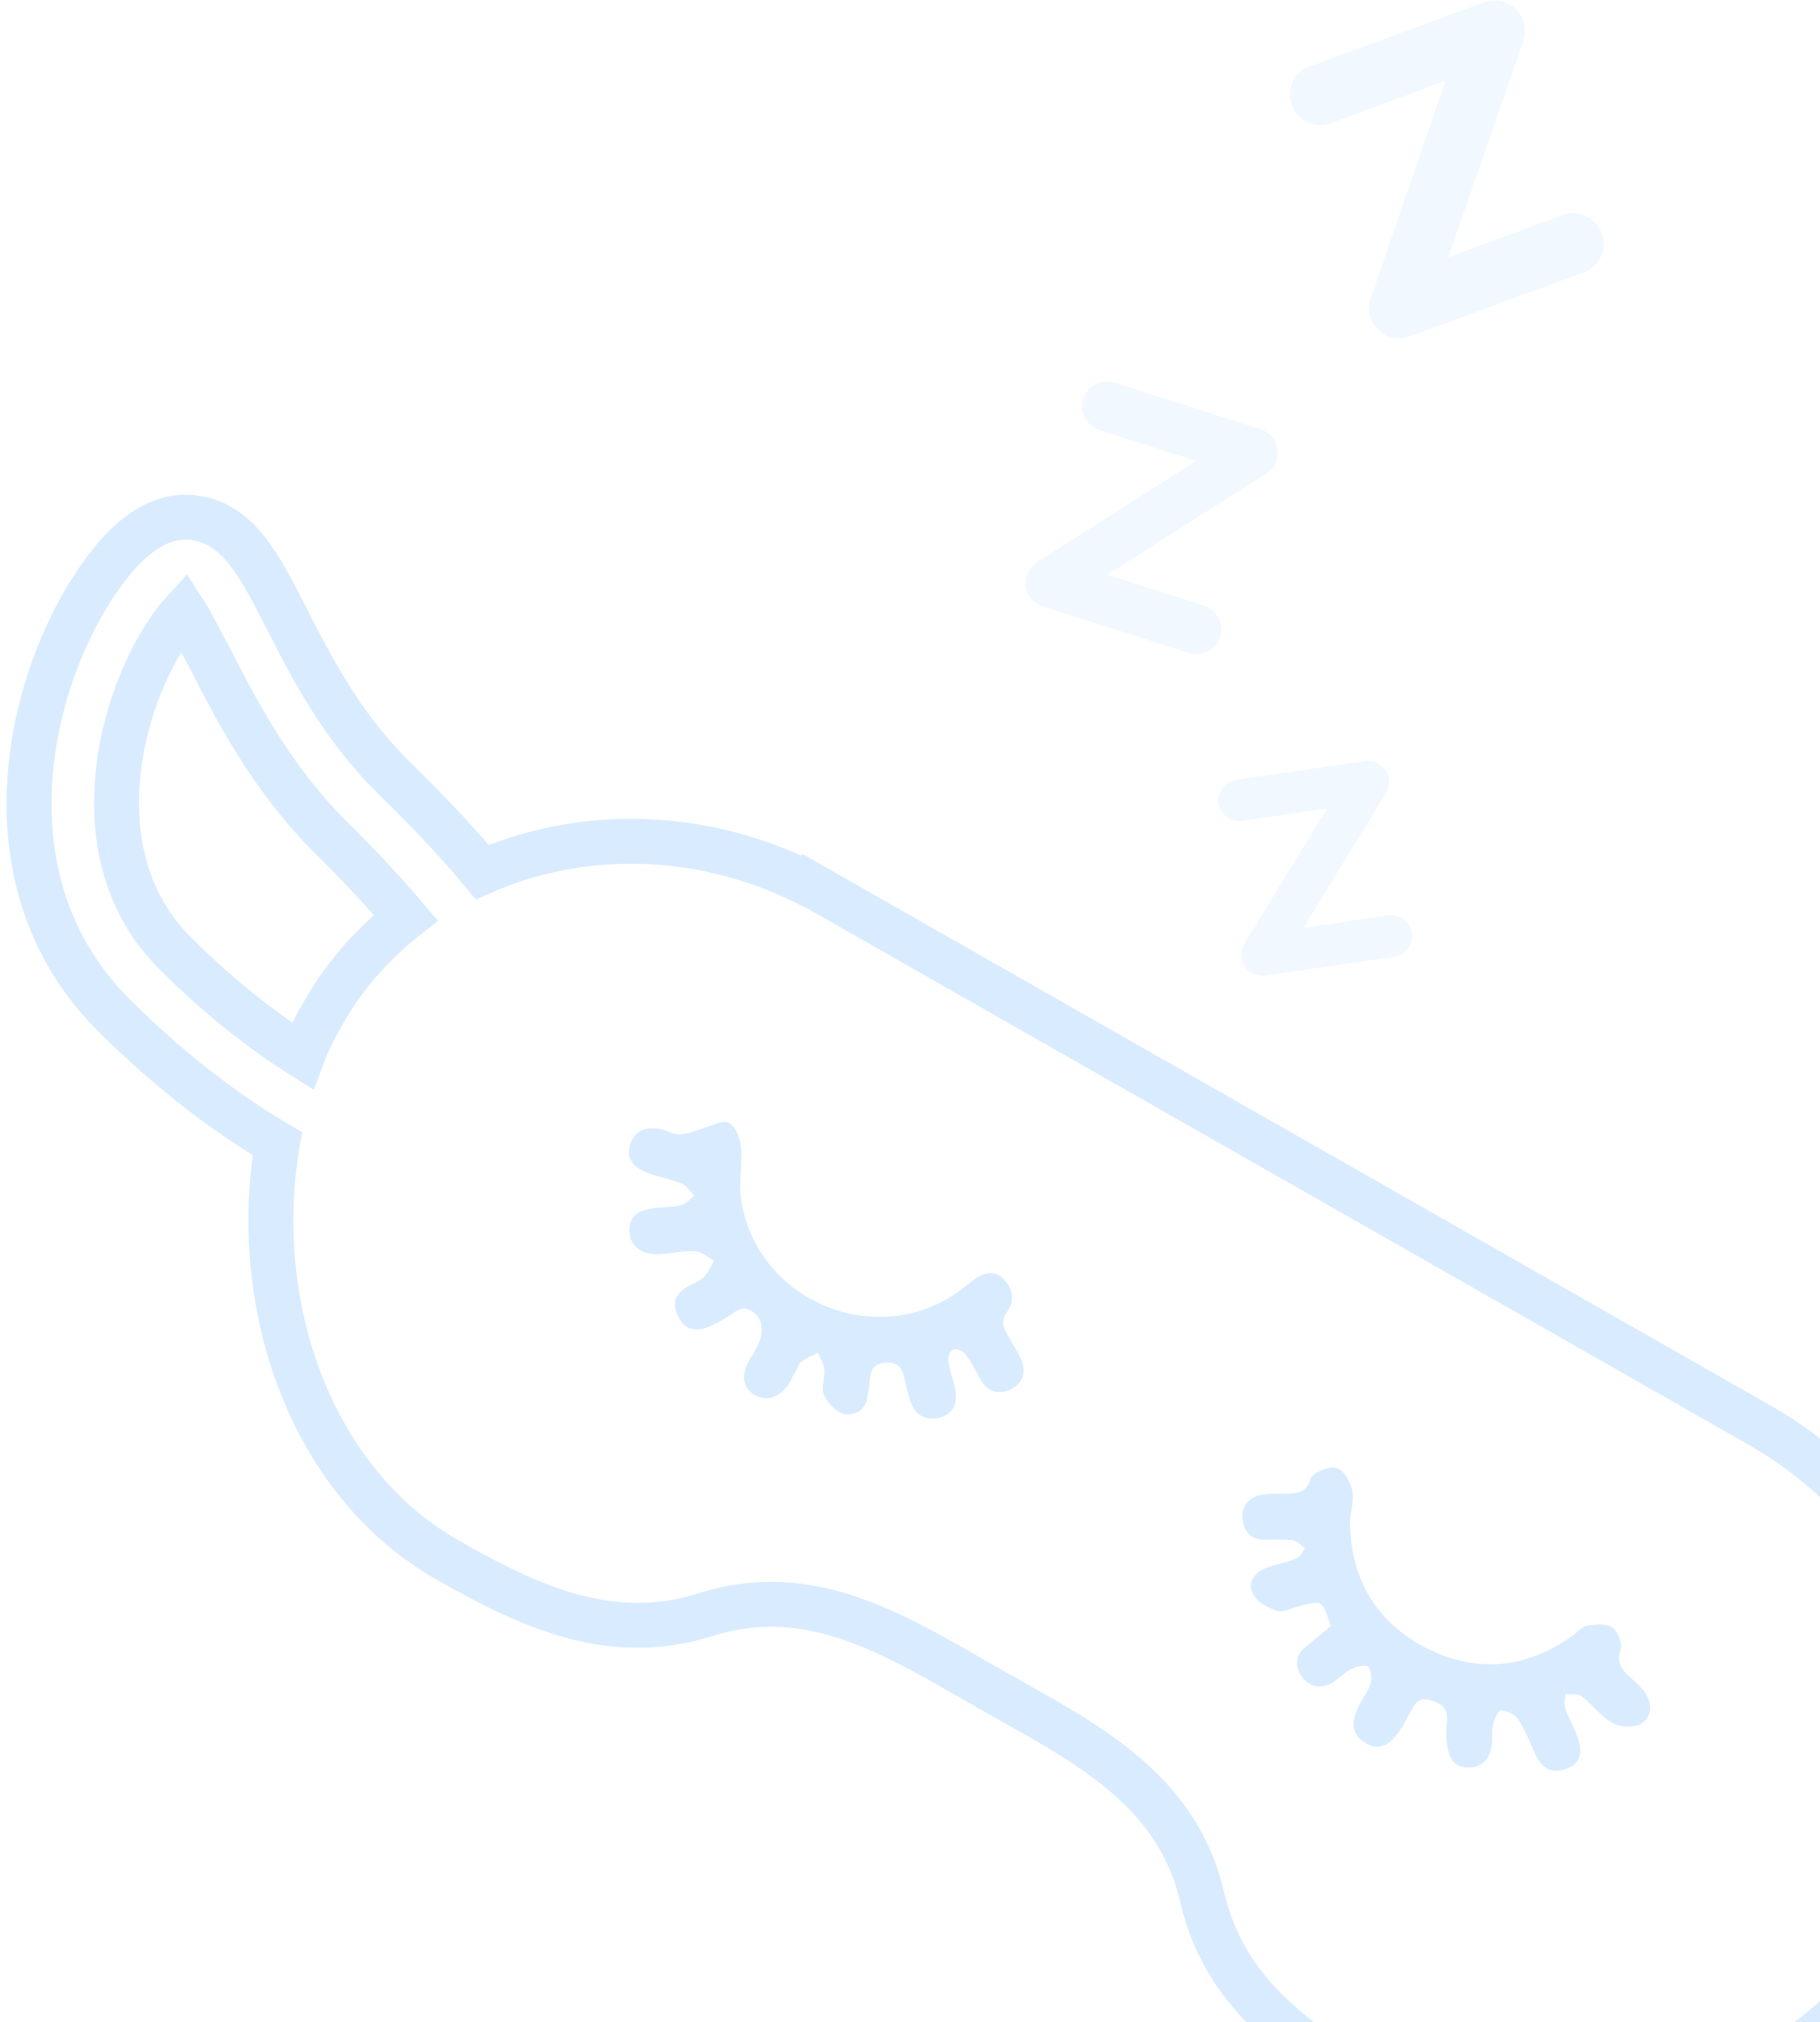
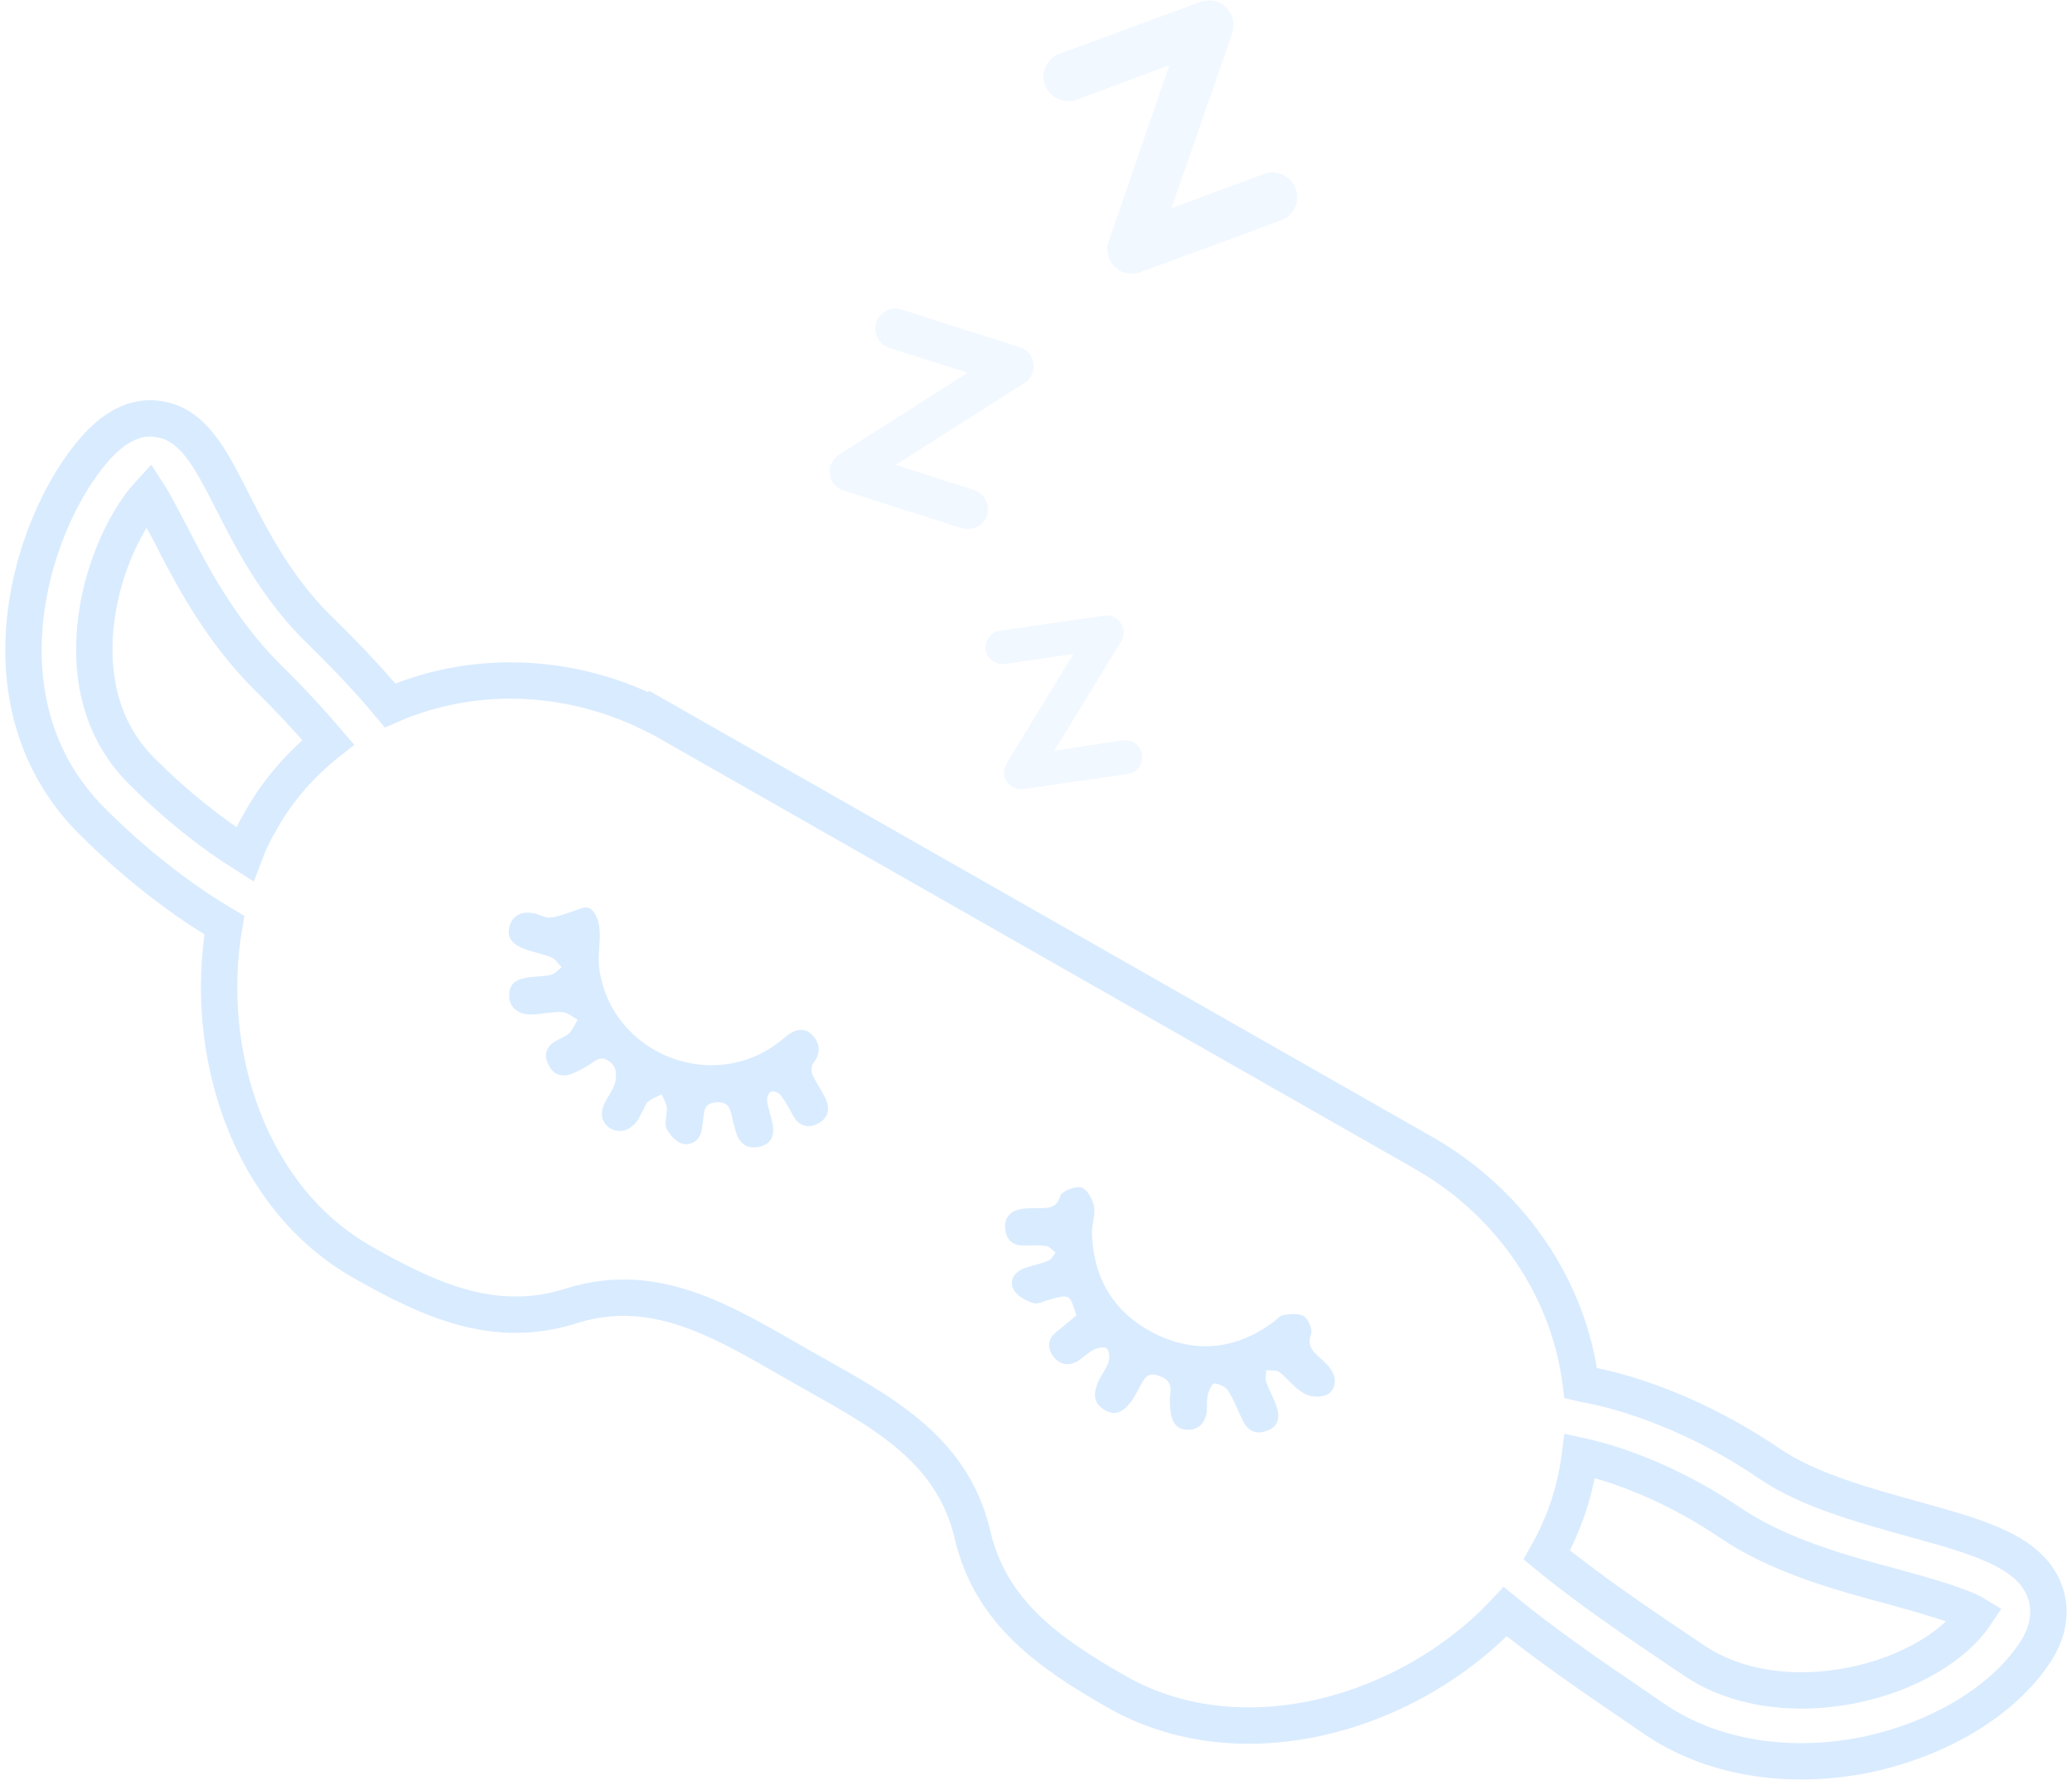
- <svg xmlns="http://www.w3.org/2000/svg" width="405" height="450" viewBox="0 0 405 450" fill="none">
+ <svg xmlns="http://www.w3.org/2000/svg" width="570" height="491" viewBox="0 0 570 491" fill="none">
  <path opacity="0.39" d="M559.865 454.601C564.543 447.451 563.893 441.471 562.464 437.701C558.306 426.781 544.274 422.881 526.344 417.941C512.831 414.171 497.499 410.012 486.845 402.732C470.864 391.812 452.414 383.882 436.303 380.892C435.783 380.762 435.393 380.762 434.873 380.632C431.755 355.413 416.423 331.363 391.607 317.193L179.432 196.296L179.302 196.426C155.655 184.726 129.28 184.466 107.322 194.086C100.175 185.506 92.639 177.966 87.183 172.636C75.879 161.327 69.122 148.197 63.795 137.667C57.819 125.967 53.141 116.738 43.656 115.308C38.199 114.398 33.002 116.608 27.935 121.547C9.355 140.397 -8.056 192.656 25.336 225.935C36.38 236.985 49.113 247.125 61.716 254.535C55.74 289.374 68.343 329.413 99.656 347.223C118.366 357.883 136.296 365.942 157.084 359.313C180.862 351.773 200.091 364.382 220.62 376.082C241.279 387.782 261.808 397.792 267.524 422.231C272.462 443.551 288.573 454.861 307.283 465.52C341.844 485.15 387.839 471.5 414.085 443.421C424.219 451.741 436.562 460.321 450.335 469.68L455.272 473.06C470.734 483.59 491.782 487.1 513.221 482.81C533.62 478.52 551.03 467.99 559.865 454.601ZM38.979 212.156C25.856 199.026 24.946 182.126 26.506 170.166C28.454 155.217 35.211 142.217 40.928 135.977C42.617 138.577 44.696 142.867 46.645 146.377C52.361 157.557 60.157 172.896 73.54 186.286C80.296 192.916 85.753 198.896 90.301 204.226C82.895 210.076 76.398 217.355 71.591 226.065C69.902 228.925 68.473 231.915 67.303 235.035C58.208 229.315 48.464 221.645 38.979 212.156ZM509.453 463.7C493.082 466.95 477.36 464.48 466.186 456.941L461.119 453.561C450.725 446.541 436.692 437.051 425.518 427.821C430.456 419.111 433.444 409.882 434.614 400.522C447.736 403.382 462.548 409.882 475.801 418.851C489.184 427.951 506.075 432.631 521.146 436.661C528.682 438.741 539.466 441.731 543.494 444.201C537.518 453.171 524.525 460.711 509.453 463.7Z" stroke="#9CCBFF" stroke-width="10" stroke-miterlimit="10" />
  <path opacity="0.39" d="M176.963 305.364C176.314 306.404 175.924 307.574 175.144 308.614C173.196 310.954 170.597 311.994 167.868 310.434C165.4 308.874 165.01 306.274 166.309 303.544C167.219 301.724 168.518 300.034 169.168 298.084C169.557 296.654 169.687 294.574 168.908 293.404C167.738 291.714 165.79 290.284 163.321 292.104C161.762 293.274 160.073 294.184 158.384 294.964C155.525 296.394 152.667 296.394 150.978 293.144C149.418 290.284 150.198 287.814 153.186 286.254C154.356 285.604 155.785 285.084 156.694 284.174C157.604 283.134 158.254 281.704 158.903 280.534C157.474 279.754 156.175 278.584 154.616 278.454C152.017 278.324 149.418 278.974 146.82 279.104C142.922 279.364 140.193 277.414 140.064 274.164C139.934 270.135 142.662 269.225 145.91 268.835C147.859 268.575 149.808 268.705 151.627 268.185C152.667 267.925 153.576 266.885 154.486 266.105C153.576 265.195 152.927 264.025 151.887 263.505C149.548 262.465 146.95 262.075 144.481 261.165C141.623 260.125 139.154 258.435 140.193 254.795C141.103 251.675 143.702 250.505 147.469 251.415C148.769 251.805 150.068 252.585 151.367 252.455C153.056 252.325 154.746 251.675 156.305 251.155C158.254 250.635 160.722 249.205 162.152 249.855C163.581 250.505 164.75 253.235 164.88 255.185C165.27 258.955 164.36 262.855 164.88 266.625C168.128 289.894 195.933 301.074 214.383 286.644C215.033 286.124 215.682 285.604 216.332 285.084C218.541 283.264 221.269 282.484 223.348 284.694C225.557 286.904 225.947 289.634 223.738 292.494C223.218 293.144 223.088 294.834 223.478 295.614C224.388 297.694 225.817 299.644 226.856 301.724C228.415 304.714 228.156 307.444 225.037 309.134C222.179 310.564 219.71 309.784 218.151 306.924C217.112 304.974 216.072 303.024 214.773 301.334C214.253 300.684 212.824 300.034 212.174 300.294C211.525 300.554 210.875 301.984 211.005 302.764C211.265 304.844 212.044 306.794 212.434 308.744C213.214 311.994 212.434 314.724 208.926 315.504C205.678 316.284 203.339 314.724 202.43 311.344C202.04 310.044 201.65 308.744 201.39 307.314C200.87 304.974 200.351 303.024 196.973 303.284C193.724 303.544 193.724 305.624 193.464 307.834C193.335 308.744 193.205 309.784 193.075 310.694C192.685 313.814 190.216 315.114 187.878 314.724C186.059 314.334 184.24 312.254 183.33 310.434C182.68 308.874 183.59 306.664 183.46 304.844C183.33 303.544 182.55 302.374 182.031 301.074C180.731 301.724 179.302 302.244 178.263 303.154C177.743 303.414 177.483 304.454 176.963 305.364Z" fill="#9CCBFF" />
  <path opacity="0.39" d="M296.109 361.913C294.29 356.063 294.29 356.063 288.963 357.493C287.404 357.883 285.585 358.923 284.286 358.533C282.207 357.883 279.738 356.583 278.829 354.763C277.529 352.293 279.089 349.953 281.817 348.913C284.026 348.133 286.365 347.743 288.443 346.833C289.223 346.573 289.743 345.403 290.392 344.623C289.483 343.973 288.703 342.933 287.794 342.803C285.585 342.543 283.376 342.673 281.167 342.673C278.179 342.543 276.75 340.723 276.49 337.863C276.36 335.003 277.919 333.183 280.778 332.663C282.337 332.403 284.026 332.403 285.715 332.403C288.313 332.403 290.652 332.533 291.692 329.023C292.081 327.723 295.719 326.293 297.409 326.683C298.968 327.073 300.527 329.803 300.917 331.753C301.436 334.093 300.397 336.563 300.397 339.033C300.657 352.033 306.763 361.653 318.327 367.243C329.371 372.443 340.155 371.143 350.16 363.863C351.199 363.083 352.109 361.913 353.148 361.783C354.967 361.523 357.436 361.263 358.735 362.173C359.905 362.953 361.074 365.683 360.684 366.983C359.515 370.233 361.074 371.793 363.153 373.612C364.322 374.652 365.621 375.822 366.401 377.252C367.83 379.722 367.311 382.582 364.972 383.752C363.283 384.532 360.424 384.402 358.735 383.362C356.137 381.932 354.318 379.332 351.979 377.512C351.069 376.862 349.64 377.122 348.341 376.992C348.341 378.032 347.951 379.332 348.341 380.242C349.12 382.582 350.42 384.662 351.199 387.002C352.109 389.732 351.849 392.332 348.861 393.502C345.872 394.802 343.533 394.022 341.974 391.032C340.545 388.172 339.506 385.182 337.817 382.582C337.167 381.542 335.348 380.762 334.049 380.632C333.399 380.632 332.489 382.712 332.23 383.882C331.84 385.572 332.23 387.522 331.84 389.212C331.19 391.812 329.501 393.502 326.513 393.372C323.524 393.242 322.485 391.162 322.095 388.822C321.835 387.132 321.705 385.182 321.965 383.492C322.355 380.632 321.186 379.202 318.457 378.422C315.729 377.512 314.819 379.202 313.78 381.152C313 382.582 312.221 384.142 311.311 385.442C309.362 388.042 307.023 389.992 303.645 387.782C300.527 385.832 300.917 382.972 302.086 380.242C302.866 378.422 304.295 376.732 304.944 374.782C305.334 373.612 305.204 371.923 304.555 371.013C304.165 370.493 302.086 370.753 301.047 371.273C299.357 372.053 297.928 373.613 296.369 374.522C293.641 376.082 291.172 375.302 289.483 372.832C288.054 370.493 288.314 368.153 290.782 366.333C292.601 364.773 294.42 363.343 296.109 361.913Z" fill="#9CCBFF" />
  <g opacity="0.39">
-     <path opacity="0.39" d="M308.842 203.706C310.142 203.576 311.311 203.836 312.35 204.616C313.39 205.396 314.039 206.436 314.169 207.606C314.299 208.906 314.039 210.076 313.26 211.116C312.48 212.156 311.441 212.806 310.142 212.936L281.557 217.096C280.648 217.226 279.868 217.096 278.959 216.706C278.179 216.316 277.529 215.796 277.01 215.016C276.49 214.236 276.23 213.456 276.23 212.546C276.23 211.636 276.49 210.856 276.88 210.076L295.33 179.916L276.49 182.646C275.191 182.776 274.021 182.516 272.982 181.736C271.942 180.956 271.293 179.916 271.163 178.746C271.033 177.446 271.293 176.406 272.072 175.367C272.852 174.327 273.891 173.677 275.191 173.547L303.775 169.387C304.685 169.257 305.464 169.387 306.374 169.777C307.153 170.167 307.803 170.687 308.323 171.467C308.842 172.247 309.102 173.027 309.102 173.937C309.102 174.847 308.972 175.627 308.452 176.406L290.003 206.566L308.842 203.706Z" fill="#9CCBFF" />
+     <path opacity="0.39" d="M308.842 203.706C310.142 203.576 311.311 203.836 312.35 204.616C313.39 205.396 314.039 206.436 314.169 207.606C314.299 208.906 314.039 210.076 313.26 211.116C312.48 212.156 311.441 212.806 310.142 212.936L281.557 217.096C280.648 217.226 279.868 217.096 278.959 216.706C278.179 216.316 277.529 215.796 277.01 215.016C276.49 214.236 276.23 213.456 276.23 212.546C276.23 211.636 276.49 210.856 276.88 210.076L295.33 179.916L276.49 182.646C275.191 182.776 274.021 182.516 272.982 181.736C271.942 180.956 271.293 179.916 271.163 178.746C271.033 177.446 271.293 176.406 272.072 175.366C272.852 174.326 273.891 173.676 275.191 173.546L303.775 169.387C304.685 169.257 305.464 169.387 306.374 169.777C307.153 170.167 307.803 170.686 308.323 171.466C308.842 172.246 309.102 173.026 309.102 173.936C309.102 174.846 308.972 175.626 308.452 176.406L290.003 206.566L308.842 203.706Z" fill="#9CCBFF" />
  </g>
  <g opacity="0.39">
    <path opacity="0.39" d="M267.915 134.807C269.344 135.327 270.383 136.107 271.163 137.537C271.812 138.837 271.942 140.267 271.553 141.697C271.033 143.127 270.123 144.297 268.824 144.947C267.395 145.597 266.096 145.727 264.666 145.337L232.054 134.937C231.015 134.677 230.235 134.027 229.455 133.247C228.806 132.467 228.416 131.557 228.286 130.387C228.156 129.347 228.286 128.307 228.806 127.397C229.196 126.487 229.975 125.707 230.885 125.057L266.225 102.568L244.657 95.678C243.228 95.158 242.059 94.248 241.409 92.948C240.759 91.648 240.629 90.218 241.019 88.788C241.539 87.358 242.319 86.318 243.748 85.538C245.047 84.758 246.476 84.758 247.905 85.148L280.518 95.548C281.557 95.808 282.337 96.458 283.116 97.238C283.766 98.018 284.156 99.058 284.286 100.098C284.416 101.138 284.286 102.178 283.766 103.088C283.376 104.128 282.597 104.908 281.687 105.428L246.346 127.917L267.915 134.807Z" fill="#9CCBFF" />
  </g>
  <g opacity="0.39">
    <path opacity="0.39" d="M347.821 47.839C349.51 47.189 351.199 47.319 352.888 48.099C354.577 48.879 355.747 50.179 356.396 51.869C357.046 53.689 357.046 55.379 356.266 57.069C355.487 58.759 354.187 59.929 352.498 60.579L313.649 74.879C312.48 75.269 311.181 75.398 309.881 75.138C308.582 74.879 307.543 74.228 306.633 73.319C305.724 72.409 305.074 71.369 304.814 70.069C304.554 68.769 304.554 67.599 305.074 66.299L321.705 17.94L296.109 27.43C294.42 28.079 292.731 27.95 291.042 27.169C289.353 26.39 288.183 25.09 287.534 23.399C286.884 21.71 286.884 19.89 287.664 18.33C288.443 16.64 289.613 15.47 291.432 14.82L330.28 0.52C331.45 0.13 332.749 2.57865e-05 334.048 0.26C335.348 0.52 336.387 1.17 337.297 2.08C338.206 2.99 338.856 4.16 339.116 5.33C339.375 6.63 339.375 7.8 338.986 9.1L322.225 57.329L347.821 47.839Z" fill="#9CCBFF" />
  </g>
</svg>
